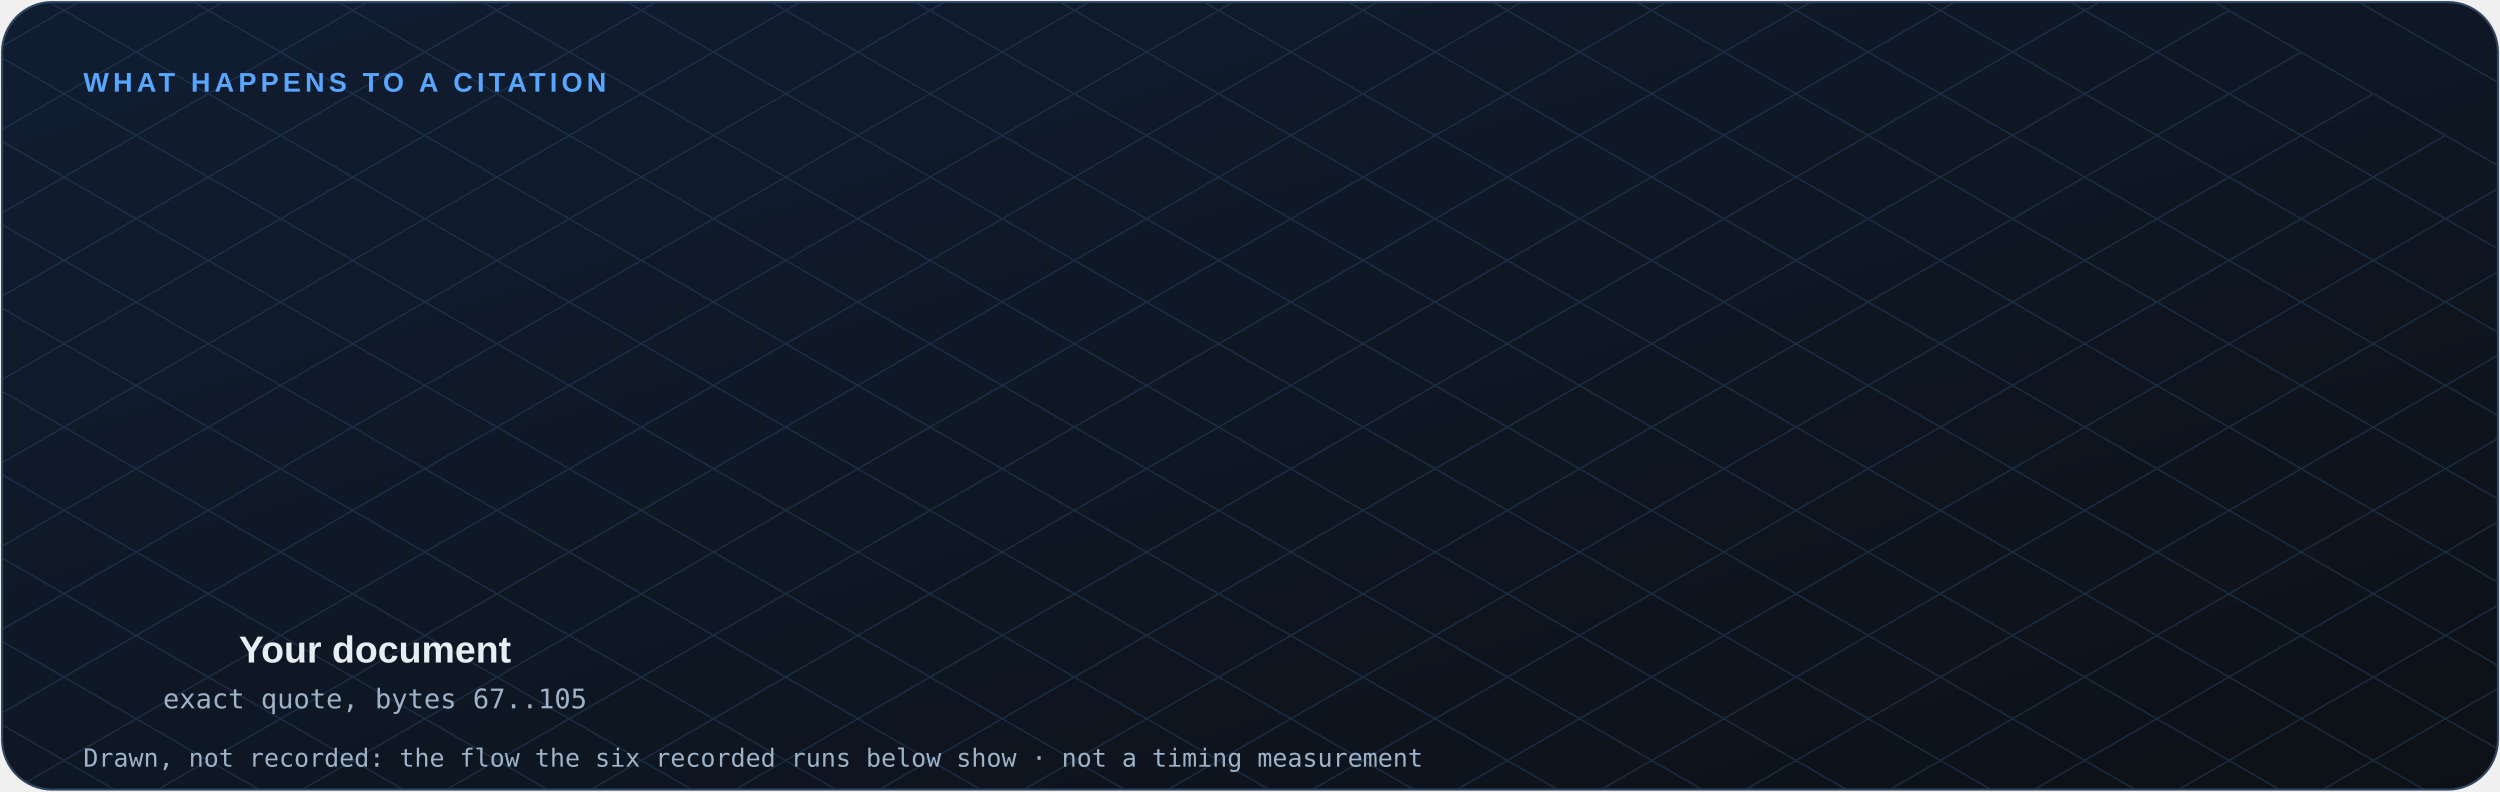
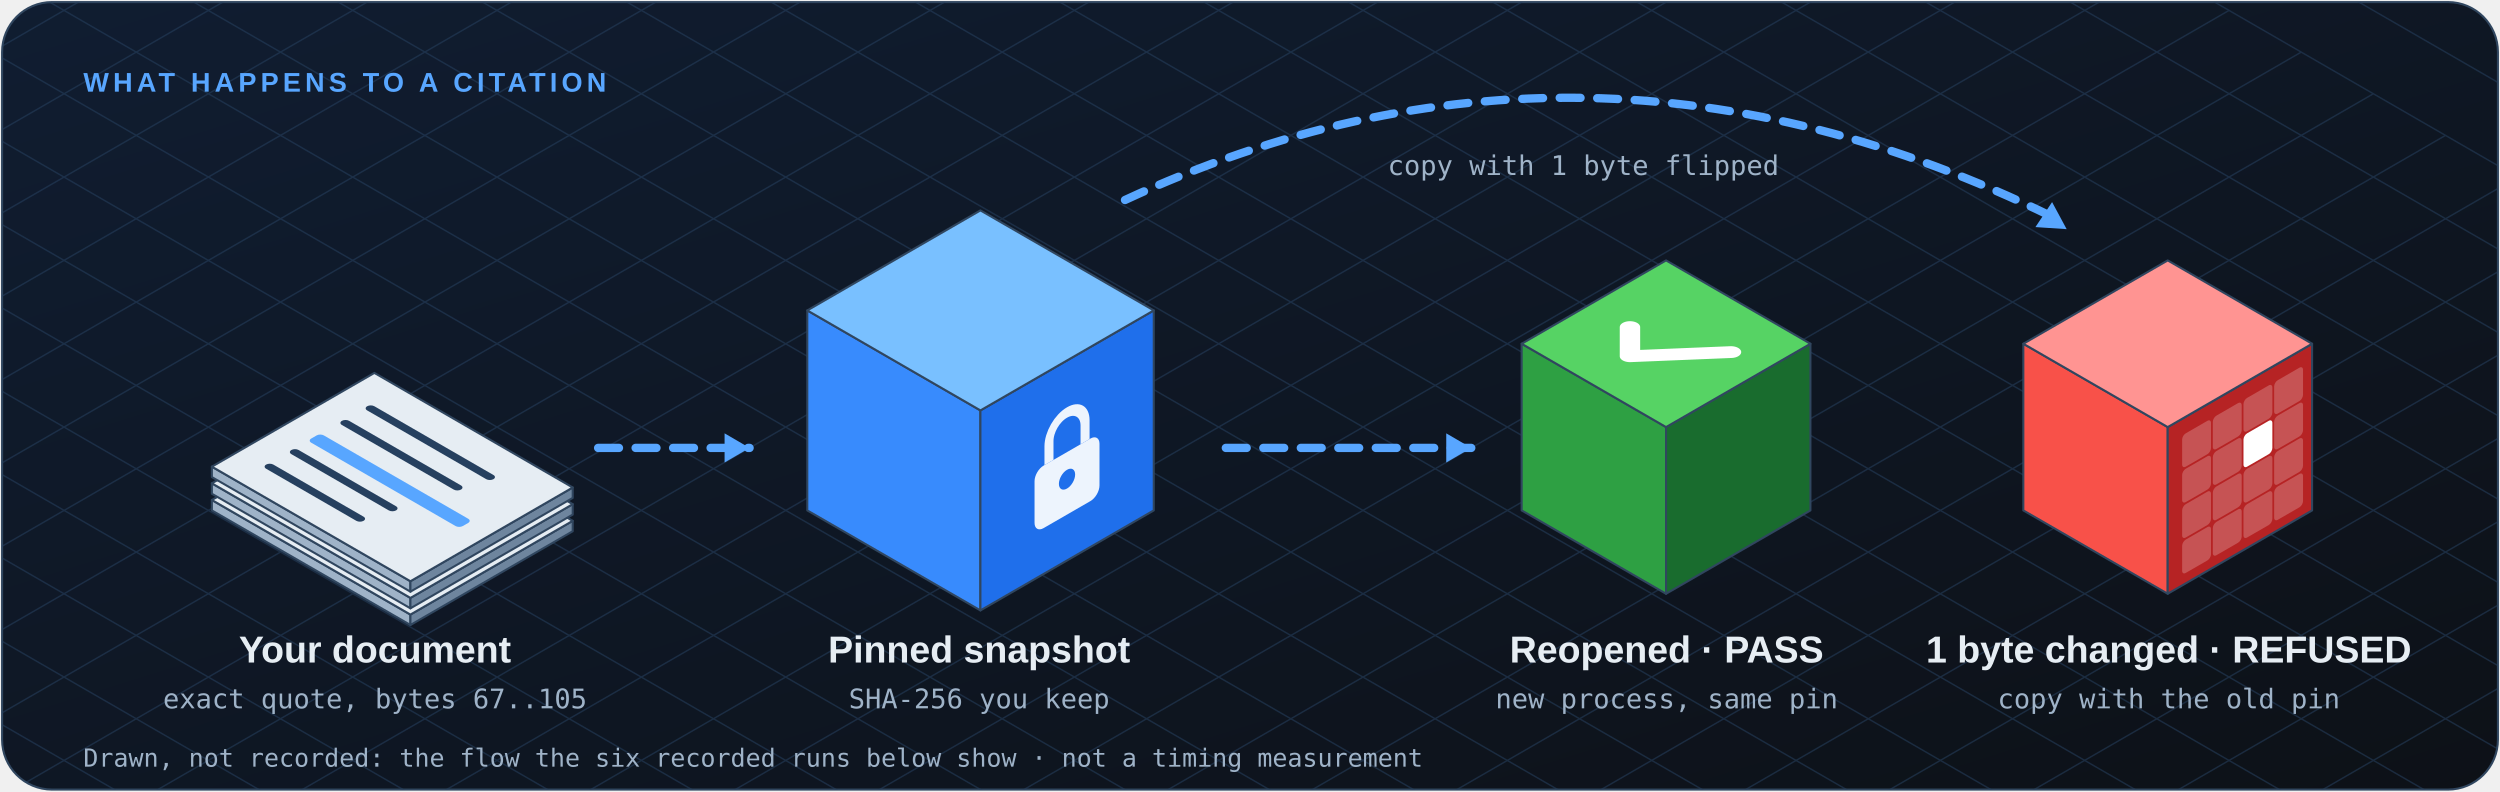
<svg xmlns="http://www.w3.org/2000/svg" width="1200" height="380" viewBox="0 0 1200 380" role="img" aria-labelledby="t d">
  <style>
text{font-family:Arial,Helvetica,sans-serif;fill:#e6edf3}
.mono{font-family:ui-monospace,Consolas,"DejaVu Sans Mono",monospace;fill:#9fb3c8}
.kick{font-size:13px;font-weight:700;letter-spacing:2px;fill:#58a6ff}
- .sheet,.snap,.ok,.bad,.b1,.b2,.b3{opacity:0;transform-box:fill-box;transform-origin:center}
- .s0{animation:s0 12s infinite}.s1{animation:s1 12s infinite}.s2{animation:s2 12s infinite}
- .b1{animation:b1 12s infinite}.snap{animation:snap 12s infinite}.b2{animation:b2 12s infinite}.b3{animation:b3 12s infinite}
- .ok{animation:ok 12s infinite}.bad{animation:bad 12s infinite}.hot{animation:hot 1s infinite alternate}
- .beam{animation-name:b1,flow;animation-duration:12s,1s;animation-iteration-count:infinite;animation-timing-function:ease,linear}
- .b2.beam{animation-name:b2,flow}.b3.beam{animation-name:b3,flow}
- @keyframes s0{0%{opacity:0;transform:translateY(-40px)}6%,94%{opacity:1;transform:none}100%{opacity:0}}
- @keyframes s1{0%,4%{opacity:0;transform:translateY(-40px)}10%,94%{opacity:1;transform:none}100%{opacity:0}}
- @keyframes s2{0%,8%{opacity:0;transform:translateY(-40px)}14%,94%{opacity:1;transform:none}100%{opacity:0}}
- @keyframes b1{0%,16%{opacity:0}22%,94%{opacity:1}100%{opacity:0}}
- @keyframes snap{0%,22%{opacity:0;transform:scale(.6)}30%,94%{opacity:1;transform:none}100%{opacity:0}}
- @keyframes b2{0%,34%{opacity:0}40%,94%{opacity:1}100%{opacity:0}}
- @keyframes b3{0%,50%{opacity:0}56%,94%{opacity:1}100%{opacity:0}}
- @keyframes ok{0%,42%{opacity:0;transform:translateY(-30px)}50%,94%{opacity:1;transform:none}100%{opacity:0}}
- @keyframes bad{0%,56%{opacity:0;transform:translateY(-30px)}62%{opacity:1;transform:none}64%{transform:translateX(-6px)}66%{transform:translateX(6px)}68%{transform:translateX(-4px)}70%,94%{opacity:1;transform:none}100%{opacity:0}}
- @keyframes hot{from{opacity:1}to{opacity:.35}}
- @keyframes flow{to{stroke-dashoffset:-36}}
- @media (prefers-reduced-motion:reduce){*{animation:none!important}.sheet,.snap,.ok,.bad,.b1,.b2,.b3{opacity:1}}
+ .sheet,.snap,.ok,.bad{transform-box:fill-box;transform-origin:center}
+ .s0{animation:sc-s0 12s ease both}.s1{animation:sc-s1 12s ease both}.s2{animation:sc-s2 12s ease both}
+ .snap{animation:sc-snap 12s ease both}.ok{animation:sc-ok 12s ease both}.bad{animation:sc-bad 12s ease both}
+ .b1{animation:sc-b1 12s ease both}.b2{animation:sc-b2 12s ease both}.b3{animation:sc-b3 12s ease both}
+ .d1{animation:sc-b1 12s ease both,sc-flow 1s linear infinite}.d2{animation:sc-b2 12s ease both,sc-flow 1s linear infinite}.d3{animation:sc-b3 12s ease both,sc-flow 1s linear infinite}
+ .hot{animation:sc-hot 1s ease 8.4s 6 alternate both}
+ @keyframes sc-s0{0%{opacity:0;transform:translateY(-40px)}6%,100%{opacity:1;transform:none}}
+ @keyframes sc-s1{0%,4%{opacity:0;transform:translateY(-40px)}10%,100%{opacity:1;transform:none}}
+ @keyframes sc-s2{0%,8%{opacity:0;transform:translateY(-40px)}14%,100%{opacity:1;transform:none}}
+ @keyframes sc-b1{0%,16%{opacity:0}22%,100%{opacity:1}}
+ @keyframes sc-snap{0%,22%{opacity:0;transform:scale(.6)}30%,100%{opacity:1;transform:none}}
+ @keyframes sc-b2{0%,34%{opacity:0}40%,100%{opacity:1}}
+ @keyframes sc-b3{0%,50%{opacity:0}56%,100%{opacity:1}}
+ @keyframes sc-ok{0%,42%{opacity:0;transform:translateY(-30px)}50%,100%{opacity:1;transform:none}}
+ @keyframes sc-bad{0%,56%{opacity:0;transform:translateY(-30px)}62%{opacity:1;transform:none}64%{transform:translateX(-6px)}66%{transform:translateX(6px)}68%{transform:translateX(-4px)}70%,100%{opacity:1;transform:none}}
+ @keyframes sc-hot{from{opacity:1}to{opacity:.35}}
+ @keyframes sc-flow{to{stroke-dashoffset:-36}}
+ @media (prefers-reduced-motion:reduce){*{animation:none!important}}
</style>
  <defs>
    <linearGradient id="bg" x2="1" y2="1">
      <stop stop-color="#101d31" />
      <stop offset="1" stop-color="#0d1117" />
    </linearGradient>
    <clipPath id="card">
      <rect x="1" y="1" width="1198" height="378" rx="24" />
    </clipPath>
  </defs>
  <rect x="1" y="1" width="1198" height="378" rx="24" fill="url(#bg)" stroke="#30465f" />
  <g clip-path="url(#card)" opacity=".55">
    <line x1="169.3" y1="-515.0" x2="-869.9" y2="85.0" stroke="#26405f" stroke-width=".7" />
    <line x1="688.9" y1="-495.0" x2="1814.7" y2="155.0" stroke="#26405f" stroke-width=".7" />
    <line x1="203.9" y1="-495.0" x2="-835.3" y2="105.0" stroke="#26405f" stroke-width=".7" />
    <line x1="654.2" y1="-475.0" x2="1780.0" y2="175.0" stroke="#26405f" stroke-width=".7" />
    <line x1="238.6" y1="-475.0" x2="-800.6" y2="125.0" stroke="#26405f" stroke-width=".7" />
    <line x1="619.6" y1="-455.0" x2="1745.4" y2="195.0" stroke="#26405f" stroke-width=".7" />
    <line x1="273.2" y1="-455.0" x2="-766.0" y2="145.0" stroke="#26405f" stroke-width=".7" />
    <line x1="585.0" y1="-435.0" x2="1710.8" y2="215.0" stroke="#26405f" stroke-width=".7" />
    <line x1="307.8" y1="-435.0" x2="-731.4" y2="165.0" stroke="#26405f" stroke-width=".7" />
    <line x1="550.3" y1="-415.0" x2="1676.1" y2="235.0" stroke="#26405f" stroke-width=".7" />
    <line x1="342.5" y1="-415.0" x2="-696.7" y2="185.0" stroke="#26405f" stroke-width=".7" />
    <line x1="515.7" y1="-395.0" x2="1641.5" y2="255.0" stroke="#26405f" stroke-width=".7" />
    <line x1="377.1" y1="-395.0" x2="-662.1" y2="205.0" stroke="#26405f" stroke-width=".7" />
    <line x1="481.0" y1="-375.0" x2="1606.8" y2="275.0" stroke="#26405f" stroke-width=".7" />
    <line x1="411.8" y1="-375.0" x2="-627.4" y2="225.0" stroke="#26405f" stroke-width=".7" />
    <line x1="446.4" y1="-355.0" x2="1572.2" y2="295.0" stroke="#26405f" stroke-width=".7" />
    <line x1="446.4" y1="-355.0" x2="-592.8" y2="245.0" stroke="#26405f" stroke-width=".7" />
    <line x1="411.8" y1="-335.0" x2="1537.6" y2="315.0" stroke="#26405f" stroke-width=".7" />
    <line x1="481.0" y1="-335.0" x2="-558.2" y2="265.0" stroke="#26405f" stroke-width=".7" />
    <line x1="377.1" y1="-315.0" x2="1502.9" y2="335.0" stroke="#26405f" stroke-width=".7" />
    <line x1="515.7" y1="-315.0" x2="-523.5" y2="285.0" stroke="#26405f" stroke-width=".7" />
    <line x1="342.5" y1="-295.0" x2="1468.3" y2="355.0" stroke="#26405f" stroke-width=".7" />
    <line x1="550.3" y1="-295.0" x2="-488.9" y2="305.0" stroke="#26405f" stroke-width=".7" />
    <line x1="307.8" y1="-275.0" x2="1433.6" y2="375.0" stroke="#26405f" stroke-width=".7" />
    <line x1="585.0" y1="-275.0" x2="-454.2" y2="325.0" stroke="#26405f" stroke-width=".7" />
    <line x1="273.2" y1="-255.0" x2="1399.0" y2="395.0" stroke="#26405f" stroke-width=".7" />
    <line x1="619.6" y1="-255.0" x2="-419.6" y2="345.0" stroke="#26405f" stroke-width=".7" />
    <line x1="238.6" y1="-235.0" x2="1364.4" y2="415.0" stroke="#26405f" stroke-width=".7" />
    <line x1="654.2" y1="-235.0" x2="-385.0" y2="365.0" stroke="#26405f" stroke-width=".7" />
    <line x1="203.9" y1="-215.0" x2="1329.7" y2="435.0" stroke="#26405f" stroke-width=".7" />
    <line x1="688.9" y1="-215.0" x2="-350.3" y2="385.0" stroke="#26405f" stroke-width=".7" />
    <line x1="169.3" y1="-195.0" x2="1295.1" y2="455.0" stroke="#26405f" stroke-width=".7" />
    <line x1="723.5" y1="-195.0" x2="-315.7" y2="405.0" stroke="#26405f" stroke-width=".7" />
    <line x1="134.6" y1="-175.0" x2="1260.4" y2="475.0" stroke="#26405f" stroke-width=".7" />
    <line x1="758.2" y1="-175.0" x2="-281.0" y2="425.0" stroke="#26405f" stroke-width=".7" />
    <line x1="100.0" y1="-155.0" x2="1225.8" y2="495.0" stroke="#26405f" stroke-width=".7" />
    <line x1="792.8" y1="-155.0" x2="-246.4" y2="445.0" stroke="#26405f" stroke-width=".7" />
    <line x1="65.4" y1="-135.0" x2="1191.2" y2="515.0" stroke="#26405f" stroke-width=".7" />
    <line x1="827.4" y1="-135.0" x2="-211.8" y2="465.0" stroke="#26405f" stroke-width=".7" />
    <line x1="30.7" y1="-115.0" x2="1156.5" y2="535.0" stroke="#26405f" stroke-width=".7" />
    <line x1="862.1" y1="-115.0" x2="-177.1" y2="485.0" stroke="#26405f" stroke-width=".7" />
    <line x1="-3.9" y1="-95.0" x2="1121.9" y2="555.0" stroke="#26405f" stroke-width=".7" />
    <line x1="896.7" y1="-95.0" x2="-142.5" y2="505.0" stroke="#26405f" stroke-width=".7" />
    <line x1="-38.6" y1="-75.0" x2="1087.2" y2="575.0" stroke="#26405f" stroke-width=".7" />
    <line x1="931.4" y1="-75.0" x2="-107.8" y2="525.0" stroke="#26405f" stroke-width=".7" />
    <line x1="-73.2" y1="-55.0" x2="1052.6" y2="595.0" stroke="#26405f" stroke-width=".7" />
    <line x1="966.0" y1="-55.0" x2="-73.2" y2="545.0" stroke="#26405f" stroke-width=".7" />
    <line x1="-107.8" y1="-35.0" x2="1018.0" y2="615.0" stroke="#26405f" stroke-width=".7" />
    <line x1="1000.6" y1="-35.0" x2="-38.6" y2="565.0" stroke="#26405f" stroke-width=".7" />
    <line x1="-142.5" y1="-15.0" x2="983.3" y2="635.0" stroke="#26405f" stroke-width=".7" />
    <line x1="1035.3" y1="-15.0" x2="-3.9" y2="585.0" stroke="#26405f" stroke-width=".7" />
    <line x1="-177.1" y1="5.0" x2="948.7" y2="655.0" stroke="#26405f" stroke-width=".7" />
    <line x1="1069.9" y1="5.0" x2="30.7" y2="605.0" stroke="#26405f" stroke-width=".7" />
    <line x1="-211.8" y1="25.0" x2="914.0" y2="675.0" stroke="#26405f" stroke-width=".7" />
    <line x1="1104.6" y1="25.0" x2="65.4" y2="625.0" stroke="#26405f" stroke-width=".7" />
    <line x1="-246.4" y1="45.0" x2="879.4" y2="695.0" stroke="#26405f" stroke-width=".7" />
    <line x1="1139.2" y1="45.0" x2="100.0" y2="645.0" stroke="#26405f" stroke-width=".7" />
    <line x1="-281.0" y1="65.0" x2="844.8" y2="715.0" stroke="#26405f" stroke-width=".7" />
    <line x1="1173.8" y1="65.0" x2="134.6" y2="665.0" stroke="#26405f" stroke-width=".7" />
    <line x1="-315.7" y1="85.0" x2="810.1" y2="735.0" stroke="#26405f" stroke-width=".7" />
    <line x1="1208.5" y1="85.0" x2="169.3" y2="685.0" stroke="#26405f" stroke-width=".7" />
    <line x1="-350.3" y1="105.0" x2="775.5" y2="755.0" stroke="#26405f" stroke-width=".7" />
    <line x1="1243.1" y1="105.0" x2="203.9" y2="705.0" stroke="#26405f" stroke-width=".7" />
    <line x1="-385.0" y1="125.0" x2="740.8" y2="775.0" stroke="#26405f" stroke-width=".7" />
    <line x1="1277.8" y1="125.0" x2="238.6" y2="725.0" stroke="#26405f" stroke-width=".7" />
    <line x1="-419.6" y1="145.0" x2="706.2" y2="795.0" stroke="#26405f" stroke-width=".7" />
    <line x1="1312.4" y1="145.0" x2="273.2" y2="745.0" stroke="#26405f" stroke-width=".7" />
    <line x1="-454.2" y1="165.0" x2="671.6" y2="815.0" stroke="#26405f" stroke-width=".7" />
    <line x1="1347.0" y1="165.0" x2="307.8" y2="765.0" stroke="#26405f" stroke-width=".7" />
    <line x1="-488.9" y1="185.0" x2="636.9" y2="835.0" stroke="#26405f" stroke-width=".7" />
    <line x1="1381.7" y1="185.0" x2="342.5" y2="785.0" stroke="#26405f" stroke-width=".7" />
    <line x1="-523.5" y1="205.0" x2="602.3" y2="855.0" stroke="#26405f" stroke-width=".7" />
    <line x1="1416.3" y1="205.0" x2="377.1" y2="805.0" stroke="#26405f" stroke-width=".7" />
    <line x1="-558.2" y1="225.0" x2="567.6" y2="875.0" stroke="#26405f" stroke-width=".7" />
  </g>
  <text class="kick" x="40" y="44">WHAT HAPPENS TO A CITATION</text>
-   <path class="beam b1" d="M287.1 215.0H359.8" stroke="#58a6ff" stroke-width="4" stroke-dasharray="10 8" stroke-linecap="round" fill="none" />
+   <path class="d1" d="M287.1 215.0H359.8" stroke="#58a6ff" stroke-width="4" stroke-dasharray="10 8" stroke-linecap="round" fill="none" />
  <path class="b1" d="M359.8 215.0l-12 -7v14z" fill="#58a6ff" />
-   <path class="beam b2" d="M588.4 215.0H706.2" stroke="#58a6ff" stroke-width="4" stroke-dasharray="10 8" stroke-linecap="round" fill="none" />
+   <path class="d2" d="M588.4 215.0H706.2" stroke="#58a6ff" stroke-width="4" stroke-dasharray="10 8" stroke-linecap="round" fill="none" />
  <path class="b2" d="M706.2 215.0l-12 -7v14z" fill="#58a6ff" />
-   <path class="beam b3" d="M540 96Q760 -6 985 104" stroke="#58a6ff" stroke-width="4" stroke-dasharray="10 8" stroke-linecap="round" fill="none" />
+   <path class="d3" d="M540 96Q760 -6 985 104" stroke="#58a6ff" stroke-width="4" stroke-dasharray="10 8" stroke-linecap="round" fill="none" />
  <path class="b3" d="M992 110l-15 -1 8 -12z" fill="#58a6ff" />
  <text class="mono b3" x="760" y="84" text-anchor="middle" font-size="13">copy with 1 byte flipped</text>
  <g class="sheet s0">
    <polygon points="101.7,245.0 197.0,300.0 197.0,295.0 101.7,240.0" fill="#9fb3c8" stroke="#30465f" stroke-linejoin="round" />
    <polygon points="274.9,255.0 197.0,300.0 197.0,295.0 274.9,250.0" fill="#6e859e" stroke="#30465f" stroke-linejoin="round" />
    <polygon points="179.7,195.0 274.9,250.0 197.0,295.0 101.7,240.0" fill="#e6edf3" stroke="#30465f" stroke-linejoin="round" />
  </g>
  <g class="sheet s1">
    <polygon points="101.7,237.0 197.0,292.0 197.0,287.0 101.7,232.0" fill="#9fb3c8" stroke="#30465f" stroke-linejoin="round" />
    <polygon points="274.9,247.0 197.0,292.0 197.0,287.0 274.9,242.0" fill="#6e859e" stroke="#30465f" stroke-linejoin="round" />
    <polygon points="179.7,187.0 274.9,242.0 197.0,287.0 101.7,232.0" fill="#e6edf3" stroke="#30465f" stroke-linejoin="round" />
  </g>
  <g class="sheet s2">
    <polygon points="101.7,229.0 197.0,284.0 197.0,279.0 101.7,224.0" fill="#9fb3c8" stroke="#30465f" stroke-linejoin="round" />
    <polygon points="274.9,239.0 197.0,284.0 197.0,279.0 274.9,234.0" fill="#6e859e" stroke="#30465f" stroke-linejoin="round" />
    <polygon points="179.7,179.0 274.9,234.0 197.0,279.0 101.7,224.0" fill="#e6edf3" stroke="#30465f" stroke-linejoin="round" />
  </g>
  <g class="sheet s2">
    <g transform="matrix(0.866 0.5 -0.866 0.5 179.7 179.0)">
      <rect x="14" y="16" width="70" height="4" rx="2" fill="#26405f" />
      <rect x="14" y="30" width="66" height="4" rx="2" fill="#26405f" />
      <rect x="14" y="44" width="84" height="7" rx="2" fill="#58a6ff" />
      <rect x="14" y="58" width="58" height="4" rx="2" fill="#26405f" />
      <rect x="14" y="72" width="54" height="4" rx="2" fill="#26405f" />
    </g>
  </g>
  <g class="snap">
    <polygon points="387.5,245.0 470.6,293.0 470.6,197.0 387.5,149.0" fill="#388bfd" stroke="#30465f" stroke-linejoin="round" />
    <polygon points="553.8,245.0 470.6,293.0 470.6,197.0 553.8,149.0" fill="#1f6feb" stroke="#30465f" stroke-linejoin="round" />
    <polygon points="470.6,101.0 553.8,149.0 470.6,197.0 387.5,149.0" fill="#79c0ff" stroke="#30465f" stroke-linejoin="round" />
    <g transform="matrix(0.866 -0.5 0 1 470.6 197.0)">
      <rect x="30" y="44" width="36" height="30" rx="5" fill="#ffffff" opacity=".92" />
      <path d="M38 44v-9a10 10 0 0 1 20 0v9" fill="none" stroke="#ffffff" stroke-width="5" opacity=".92" />
      <circle cx="48" cy="57" r="4.5" fill="#1f6feb" />
    </g>
  </g>
  <g class="ok">
    <polygon points="730.4,245.0 799.7,285.0 799.7,205.0 730.4,165.0" fill="#2ea043" stroke="#30465f" stroke-linejoin="round" />
    <polygon points="869.0,245.0 799.7,285.0 799.7,205.0 869.0,165.0" fill="#196c2e" stroke="#30465f" stroke-linejoin="round" />
    <polygon points="799.7,125.0 869.0,165.0 799.7,205.0 730.4,165.0" fill="#56d364" stroke="#30465f" stroke-linejoin="round" />
    <g transform="matrix(0.866 0.5 -0.866 0.5 799.7 125.0)">
      <path d="M22 42l14 14 26-30" fill="none" stroke="#ffffff" stroke-width="8" stroke-linecap="round" stroke-linejoin="round" />
    </g>
  </g>
  <g class="bad">
    <polygon points="971.2,245.0 1040.5,285.0 1040.5,205.0 971.2,165.0" fill="#f85149" stroke="#30465f" stroke-linejoin="round" />
    <polygon points="1109.8,245.0 1040.5,285.0 1040.5,205.0 1109.8,165.0" fill="#b62324" stroke="#30465f" stroke-linejoin="round" />
    <polygon points="1040.5,125.0 1109.8,165.0 1040.5,205.0 971.2,165.0" fill="#ff9492" stroke="#30465f" stroke-linejoin="round" />
    <g transform="matrix(0.866 -0.5 0 1 1040.5 205.0)">
      <rect x="8" y="8" width="16" height="16" rx="2" fill="#ffffff" opacity=".22" />
      <rect x="8" y="25" width="16" height="16" rx="2" fill="#ffffff" opacity=".22" />
      <rect x="8" y="42" width="16" height="16" rx="2" fill="#ffffff" opacity=".22" />
      <rect x="8" y="59" width="16" height="16" rx="2" fill="#ffffff" opacity=".22" />
      <rect x="25" y="8" width="16" height="16" rx="2" fill="#ffffff" opacity=".22" />
      <rect x="25" y="25" width="16" height="16" rx="2" fill="#ffffff" opacity=".22" />
      <rect x="25" y="42" width="16" height="16" rx="2" fill="#ffffff" opacity=".22" />
      <rect x="25" y="59" width="16" height="16" rx="2" fill="#ffffff" opacity=".22" />
      <rect x="42" y="8" width="16" height="16" rx="2" fill="#ffffff" opacity=".22" />
      <rect class="hot" x="42" y="25" width="16" height="16" rx="2" fill="#ffffff" opacity="1" />
      <rect x="42" y="42" width="16" height="16" rx="2" fill="#ffffff" opacity=".22" />
      <rect x="42" y="59" width="16" height="16" rx="2" fill="#ffffff" opacity=".22" />
      <rect x="59" y="8" width="16" height="16" rx="2" fill="#ffffff" opacity=".22" />
      <rect x="59" y="25" width="16" height="16" rx="2" fill="#ffffff" opacity=".22" />
      <rect x="59" y="42" width="16" height="16" rx="2" fill="#ffffff" opacity=".22" />
      <rect x="59" y="59" width="16" height="16" rx="2" fill="#ffffff" opacity=".22" />
    </g>
  </g>
  <g class="s0">
    <text x="180" y="318" text-anchor="middle" font-size="18" font-weight="700">Your document</text>
    <text class="mono" x="180" y="340" text-anchor="middle" font-size="13">exact quote, bytes 67..105</text>
  </g>
  <g class="snap">
    <text x="470" y="318" text-anchor="middle" font-size="18" font-weight="700">Pinned snapshot</text>
    <text class="mono" x="470" y="340" text-anchor="middle" font-size="13">SHA-256 you keep</text>
  </g>
  <g class="ok">
    <text x="800" y="318" text-anchor="middle" font-size="18" font-weight="700">Reopened · PASS</text>
    <text class="mono" x="800" y="340" text-anchor="middle" font-size="13">new process, same pin</text>
  </g>
  <g class="bad">
    <text x="1041" y="318" text-anchor="middle" font-size="18" font-weight="700">1 byte changed · REFUSED</text>
    <text class="mono" x="1041" y="340" text-anchor="middle" font-size="13">copy with the old pin</text>
  </g>
  <text class="mono" x="40" y="368" font-size="12">Drawn, not recorded: the flow the six recorded runs below show · not a timing measurement</text>
</svg>
